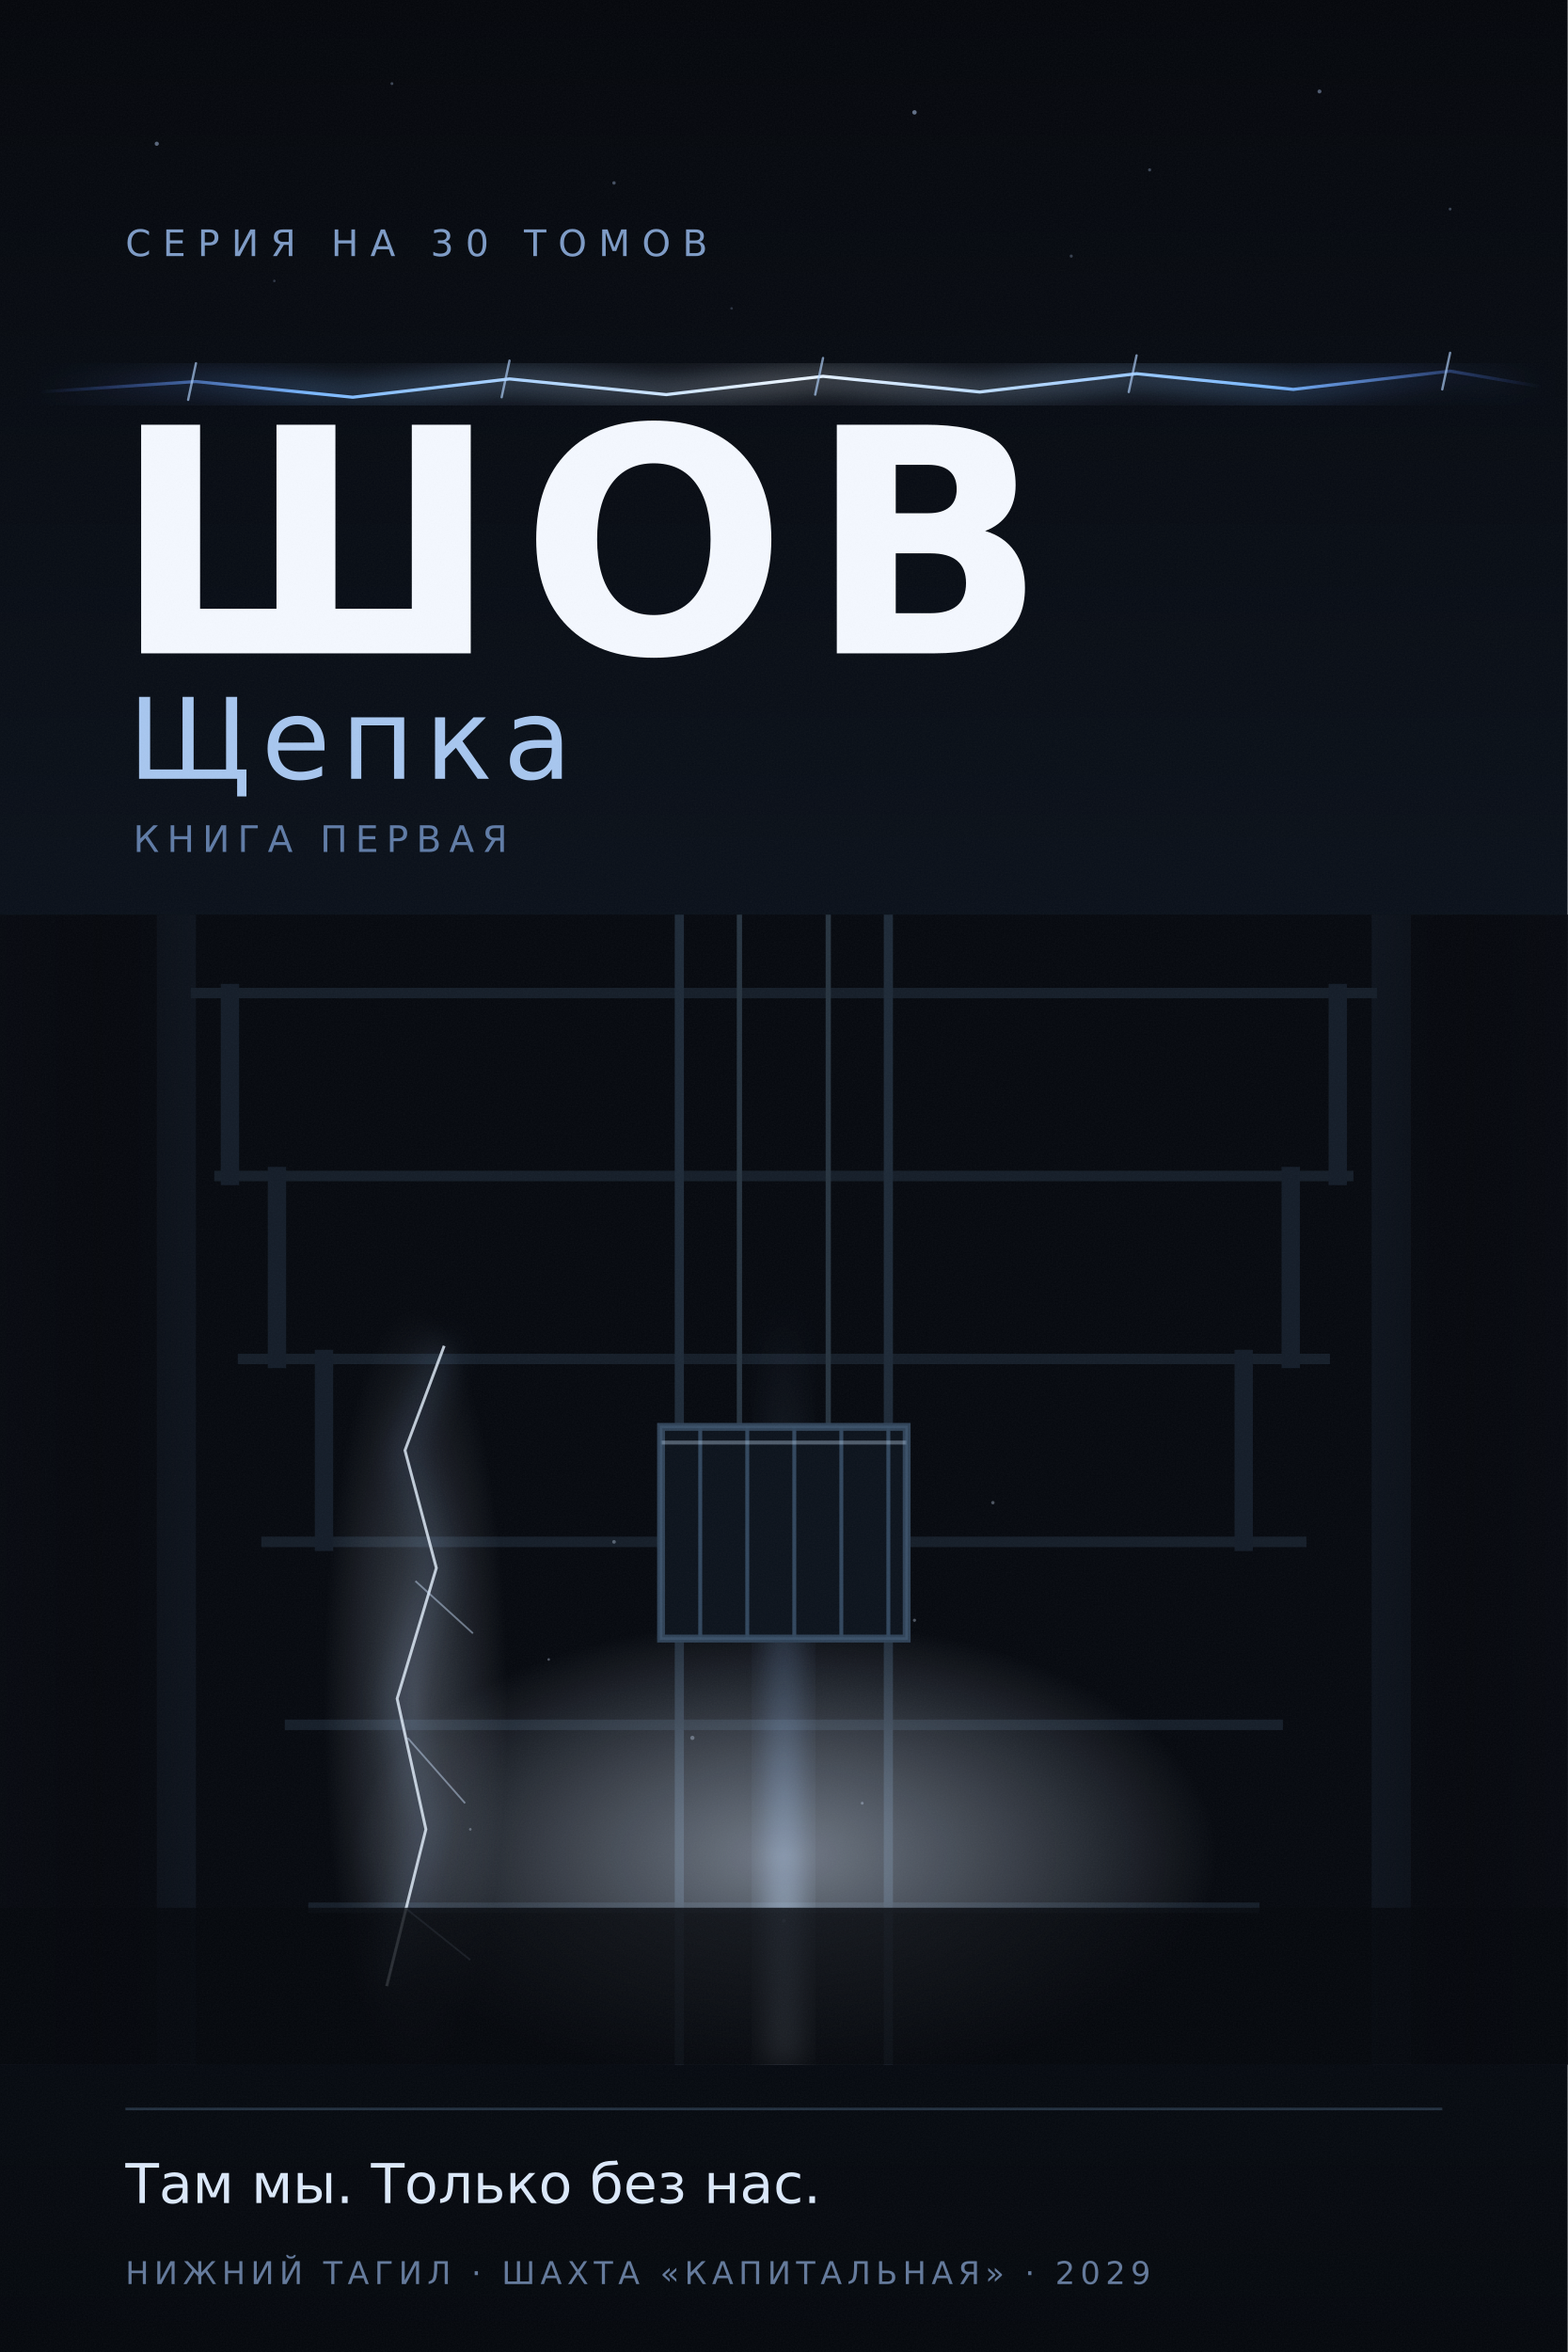
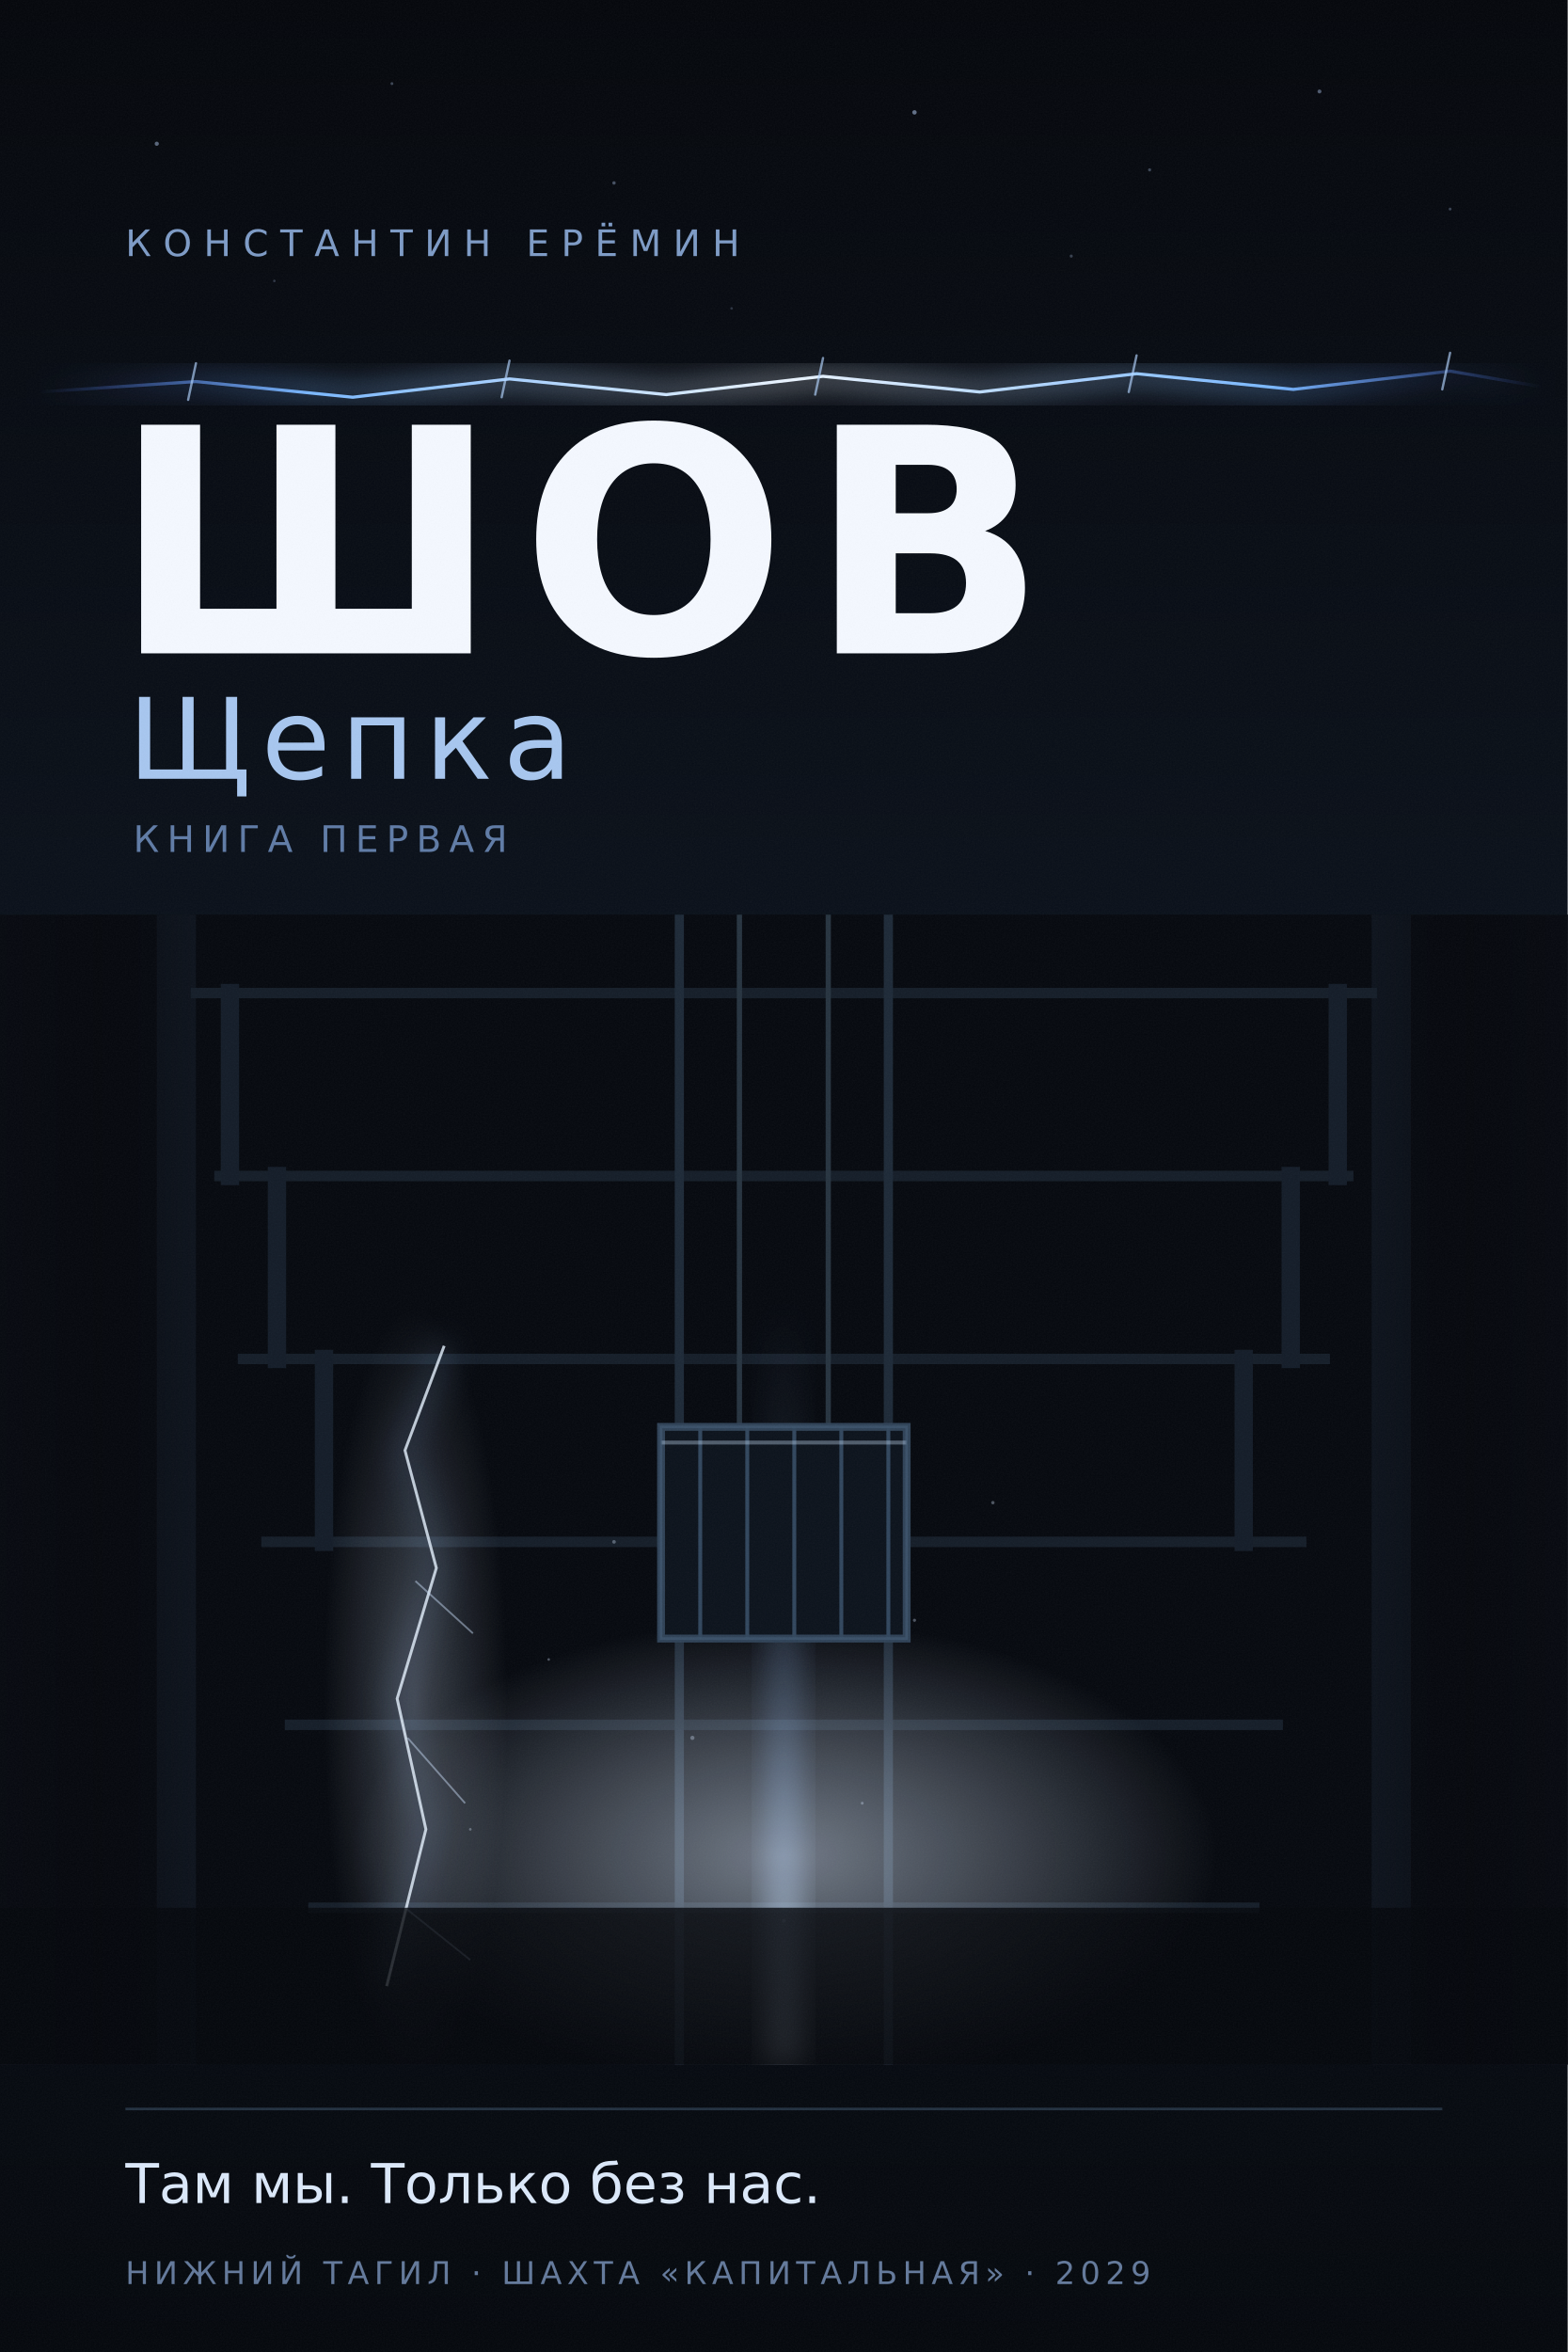
<svg xmlns="http://www.w3.org/2000/svg" viewBox="0 0 1200 1800" width="1200" height="1800" role="img" aria-label="Шов. Книга первая: Щепка — обложка">
  <defs>
    <linearGradient id="sky" x1="0" y1="0" x2="0" y2="1">
      <stop offset="0" stop-color="#04060b" />
      <stop offset="0.45" stop-color="#0a111c" />
      <stop offset="1" stop-color="#04070c" />
    </linearGradient>
    <linearGradient id="seamGlow" x1="0" y1="0" x2="1" y2="0">
      <stop offset="0" stop-color="#4f7cff" stop-opacity="0" />
      <stop offset="0.18" stop-color="#7ab8ff" />
      <stop offset="0.5" stop-color="#eaf4ff" />
      <stop offset="0.82" stop-color="#7ab8ff" />
      <stop offset="1" stop-color="#4f7cff" stop-opacity="0" />
    </linearGradient>
    <linearGradient id="wall" x1="0" y1="0" x2="1" y2="0">
      <stop offset="0" stop-color="#0c121c" />
      <stop offset="0.5" stop-color="#060a11" />
      <stop offset="1" stop-color="#0c121c" />
    </linearGradient>
    <linearGradient id="leak" x1="0" y1="1" x2="0" y2="0">
      <stop offset="0" stop-color="#e8f4ff" stop-opacity="0.75" />
      <stop offset="0.45" stop-color="#9cc6ff" stop-opacity="0.28" />
      <stop offset="1" stop-color="#9cc6ff" stop-opacity="0" />
    </linearGradient>
    <radialGradient id="crackGlow" cx="0.5" cy="0.5" r="0.5">
      <stop offset="0" stop-color="#dcebff" stop-opacity="0.5" />
      <stop offset="1" stop-color="#dcebff" stop-opacity="0" />
    </radialGradient>
    <filter id="soft" x="-60%" y="-30%" width="220%" height="160%">
      <feGaussianBlur stdDeviation="12" />
    </filter>
    <filter id="tiny" x="-50%" y="-50%" width="200%" height="200%">
      <feGaussianBlur stdDeviation="3" />
    </filter>
    <filter id="grain">
      <feTurbulence type="fractalNoise" baseFrequency="0.85" numOctaves="3" stitchTiles="stitch" />
      <feColorMatrix type="saturate" values="0" />
    </filter>
    <clipPath id="shaftArea">
      <rect x="0" y="700" width="1200" height="880" />
    </clipPath>
  </defs>
  <rect width="1200" height="1800" fill="url(#sky)" />
  <g fill="#bcd6ff">
    <circle cx="120" cy="110" r="1.6" opacity="0.45" />
    <circle cx="300" cy="64" r="1.1" opacity="0.3" />
    <circle cx="470" cy="140" r="1.3" opacity="0.35" />
    <circle cx="700" cy="86" r="1.7" opacity="0.5" />
    <circle cx="880" cy="130" r="1.2" opacity="0.3" />
    <circle cx="1010" cy="70" r="1.5" opacity="0.4" />
    <circle cx="1110" cy="160" r="1.1" opacity="0.28" />
    <circle cx="210" cy="215" r="1" opacity="0.22" />
    <circle cx="820" cy="196" r="1.2" opacity="0.26" />
    <circle cx="560" cy="236" r="1" opacity="0.2" />
  </g>
  <g filter="url(#soft)" opacity="0.8">
    <path d="M30 300 L150 292 L270 304 L390 290 L510 302 L630 288 L750 300 L870 286              L990 298 L1110 284 L1180 296" fill="none" stroke="url(#seamGlow)" stroke-width="8" />
  </g>
  <path d="M30 300 L150 292 L270 304 L390 290 L510 302 L630 288 L750 300 L870 286            L990 298 L1110 284 L1180 296" fill="none" stroke="url(#seamGlow)" stroke-width="2.4" />
  <g stroke="#b3d4ff" stroke-opacity="0.65" stroke-width="1.8" stroke-linecap="round">
    <line x1="150" y1="278" x2="144" y2="306" />
    <line x1="390" y1="276" x2="384" y2="304" />
    <line x1="630" y1="274" x2="624" y2="302" />
    <line x1="870" y1="272" x2="864" y2="300" />
    <line x1="1110" y1="270" x2="1104" y2="298" />
  </g>
-   <text x="96" y="196" font-family="DejaVu Sans, Noto Sans, sans-serif" font-size="28" letter-spacing="9" fill="#7d9bc6">СЕРИЯ НА 30 ТОМОВ</text>
+   <text x="96" y="196" font-family="DejaVu Sans, Noto Sans, sans-serif" font-size="28" letter-spacing="9" fill="#7d9bc6">КОНСТАНТИН ЕРЁМИН</text>
  <text x="86" y="500" font-family="DejaVu Sans, Noto Sans, sans-serif" font-size="240" font-weight="700" letter-spacing="16" fill="#f4f8ff">ШОВ</text>
  <text x="98" y="596" font-family="DejaVu Sans, Noto Sans, sans-serif" font-size="86" fill="#a7c6ef" letter-spacing="8">Щепка</text>
  <text x="102" y="652" font-family="DejaVu Sans, Noto Sans, sans-serif" font-size="28" letter-spacing="6" fill="#5f7ba6">КНИГА ПЕРВАЯ</text>
  <g clip-path="url(#shaftArea)">
    <rect x="0" y="700" width="1200" height="880" fill="#05080e" />
    <path d="M0 700 L150 700 L150 1580 L0 1580 Z" fill="url(#wall)" />
    <path d="M1200 700 L1050 700 L1050 1580 L1200 1580 Z" fill="url(#wall)" />
    <g stroke="#141d28" stroke-width="8" stroke-linecap="square">
      <line x1="150" y1="760" x2="1050" y2="760" />
      <line x1="168" y1="900" x2="1032" y2="900" />
      <line x1="186" y1="1040" x2="1014" y2="1040" />
      <line x1="204" y1="1180" x2="996" y2="1180" />
      <line x1="222" y1="1320" x2="978" y2="1320" />
      <line x1="240" y1="1460" x2="960" y2="1460" />
    </g>
    <g stroke="#131c28" stroke-width="14" stroke-linecap="square">
      <line x1="176" y1="760" x2="176" y2="900" />
      <line x1="1024" y1="760" x2="1024" y2="900" />
      <line x1="212" y1="900" x2="212" y2="1040" />
      <line x1="988" y1="900" x2="988" y2="1040" />
      <line x1="248" y1="1040" x2="248" y2="1180" />
      <line x1="952" y1="1040" x2="952" y2="1180" />
    </g>
    <line x1="520" y1="700" x2="520" y2="1580" stroke="#1d2937" stroke-width="7" />
    <line x1="680" y1="700" x2="680" y2="1580" stroke="#1d2937" stroke-width="7" />
    <line x1="566" y1="700" x2="566" y2="1092" stroke="#26333f" stroke-width="4" />
    <line x1="634" y1="700" x2="634" y2="1092" stroke="#26333f" stroke-width="4" />
    <ellipse cx="600" cy="1420" rx="330" ry="180" fill="url(#crackGlow)" />
    <rect x="589" y="1000" width="22" height="580" fill="url(#leak)" filter="url(#soft)" />
    <g>
      <rect x="506" y="1092" width="188" height="162" fill="#0b121c" stroke="#2f4257" stroke-width="6" />
      <g stroke="#31465d" stroke-width="3">
        <line x1="536" y1="1092" x2="536" y2="1254" />
        <line x1="572" y1="1092" x2="572" y2="1254" />
        <line x1="608" y1="1092" x2="608" y2="1254" />
        <line x1="644" y1="1092" x2="644" y2="1254" />
        <line x1="680" y1="1092" x2="680" y2="1254" />
      </g>
      <line x1="506" y1="1104" x2="694" y2="1104" stroke="#cfe4ff" stroke-width="3" opacity="0.35" />
      <rect x="506" y="1092" width="188" height="162" fill="none" stroke="#415a73" stroke-width="2" opacity="0.6" />
    </g>
    <ellipse cx="318" cy="1300" rx="70" ry="300" fill="url(#crackGlow)" opacity="0.5" />
    <path d="M296 1520 L326 1400 L304 1300 L334 1200 L310 1110 L340 1030" fill="none" stroke="#9cc6ff" stroke-width="7" opacity="0.35" filter="url(#soft)" />
    <path d="M296 1520 L326 1400 L304 1300 L334 1200 L310 1110 L340 1030" fill="none" stroke="#e6f2ff" stroke-width="2.2" opacity="0.8" />
    <path d="M310 1460 L360 1500 M312 1330 L356 1380 M318 1210 L362 1250" stroke="#cfe4ff" stroke-width="1.4" opacity="0.45" />
    <g fill="#cfe0f7" opacity="0.35">
      <circle cx="470" cy="1180" r="1.4" />
      <circle cx="700" cy="1240" r="1.2" />
      <circle cx="530" cy="1330" r="1.6" />
      <circle cx="660" cy="1380" r="1.1" />
      <circle cx="420" cy="1270" r="1" />
      <circle cx="760" cy="1150" r="1.3" />
      <circle cx="600" cy="1470" r="1.5" />
      <circle cx="360" cy="1400" r="1" />
    </g>
    <rect x="0" y="700" width="1200" height="880" fill="none" />
    <rect x="0" y="700" width="120" height="880" fill="#04060b" opacity="0.75" />
    <rect x="1080" y="700" width="120" height="880" fill="#04060b" opacity="0.75" />
    <rect x="0" y="1460" width="1200" height="120" fill="#04060b" opacity="0.8" />
  </g>
  <line x1="96" y1="1614" x2="1104" y2="1614" stroke="#22303f" stroke-width="2" />
  <text x="96" y="1686" font-family="DejaVu Sans, Noto Sans, sans-serif" font-size="42" fill="#dbe8fa">Там мы. Только без нас.</text>
  <text x="96" y="1748" font-family="DejaVu Sans, Noto Sans, sans-serif" font-size="24" letter-spacing="4" fill="#63799b">НИЖНИЙ ТАГИЛ · ШАХТА «КАПИТАЛЬНАЯ» · 2029</text>
  <rect width="1200" height="1800" filter="url(#grain)" opacity="0.05" />
</svg>
